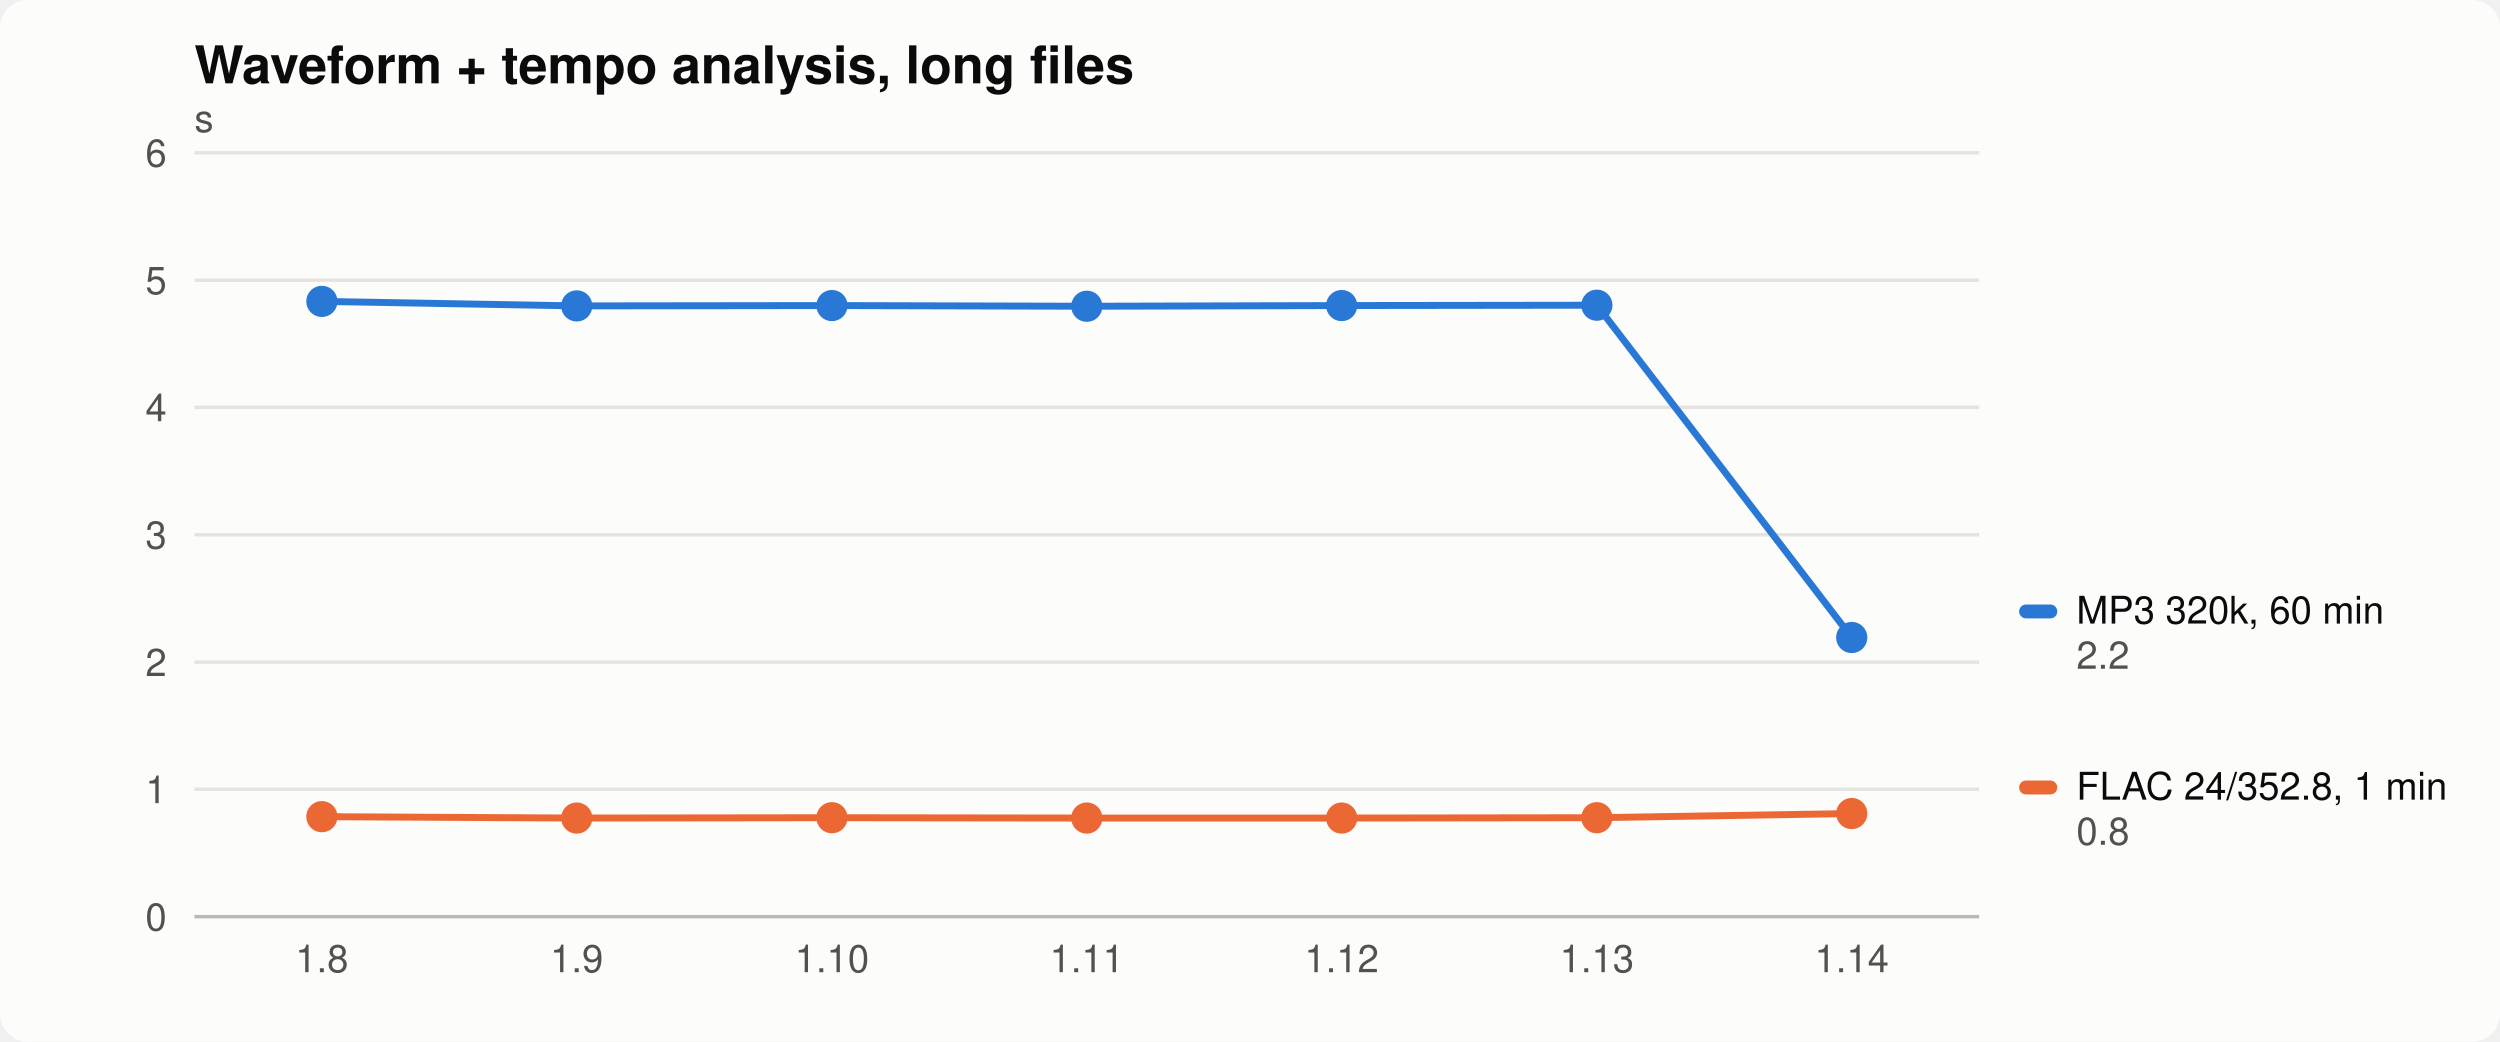
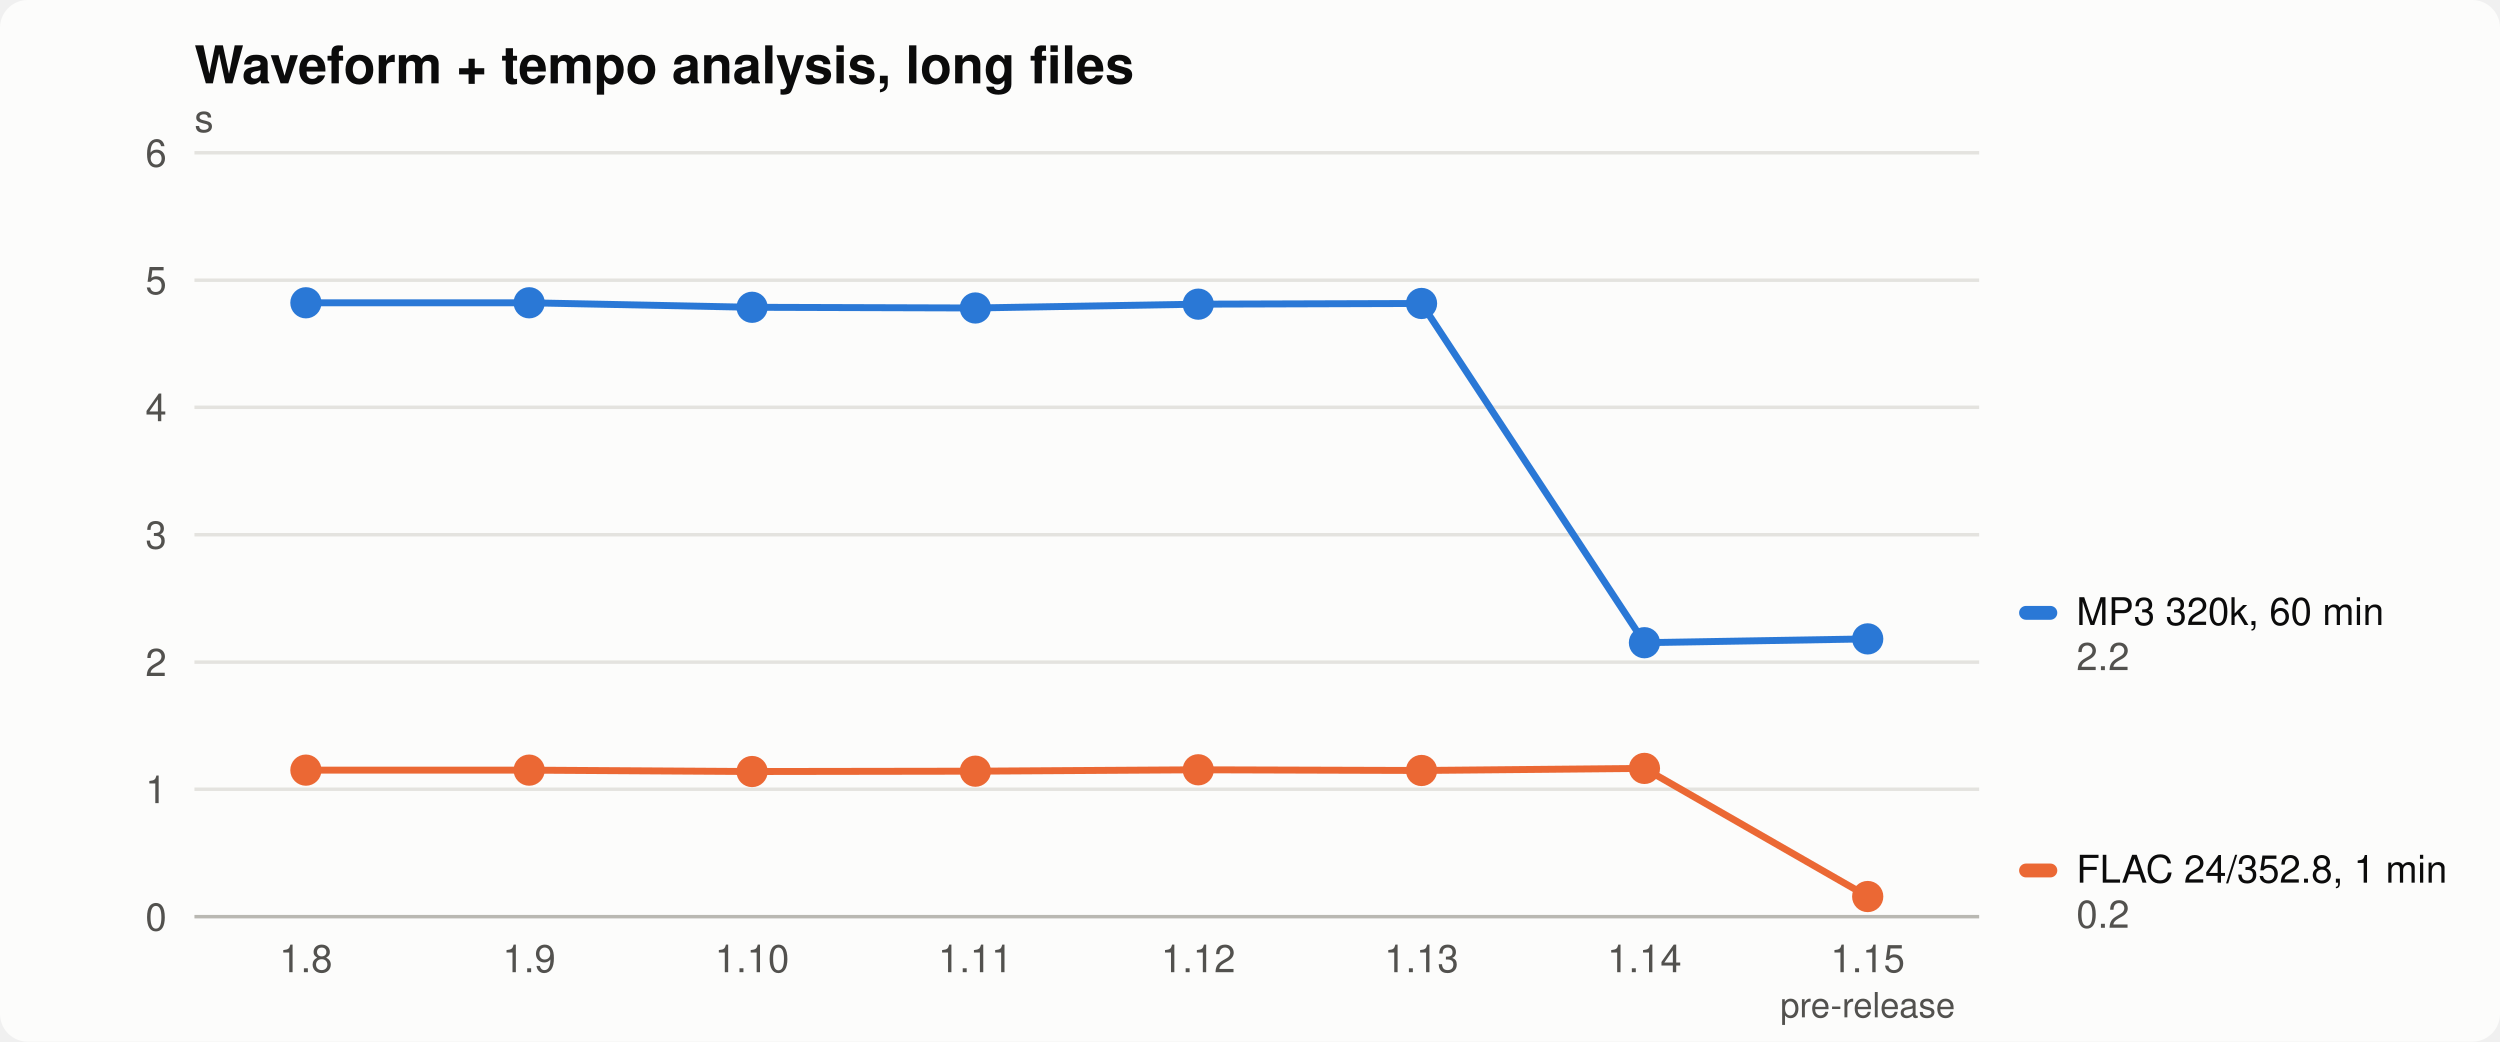
<svg xmlns="http://www.w3.org/2000/svg" viewBox="0 0 720 300" width="720" height="300" font-family="-apple-system,BlinkMacSystemFont,Segoe UI,Helvetica,Arial,sans-serif" role="img" aria-label="Waveform + tempo analysis, long files">
  <style>.bg{fill:#fcfcfb}.t{fill:#0b0b0b}.m{fill:#52514e}.g{stroke:#e4e3df}.a{stroke:#b9b8b2}.s0{stroke:#2a78d6;fill:#2a78d6}.s1{stroke:#eb6834;fill:#eb6834}.s2{stroke:#1baf7a;fill:#1baf7a}.s3{stroke:#eda100;fill:#eda100}@media (prefers-color-scheme:dark){.bg{fill:#1a1a19}.t{fill:#ffffff}.m{fill:#c3c2b7}.g{stroke:#2f2f2d}.a{stroke:#555550}.s0{stroke:#3987e5;fill:#3987e5}.s1{stroke:#d95926;fill:#d95926}.s2{stroke:#199e70;fill:#199e70}.s3{stroke:#c98500;fill:#c98500}}.l{fill:none;stroke-width:2;stroke-linejoin:round;stroke-linecap:round}</style>
  <rect class="bg" width="720" height="300" rx="8" />
  <text class="t" x="56" y="24" font-size="15" font-weight="600">Waveform + tempo analysis, long files</text>
  <text class="m" x="56" y="38" font-size="11">s</text>
  <line class="a" x1="56" x2="570" y1="264.0" y2="264.0" />
  <text class="m" x="48" y="268.0" font-size="11" text-anchor="end">0</text>
  <line class="g" x1="56" x2="570" y1="227.3" y2="227.3" />
  <text class="m" x="48" y="231.3" font-size="11" text-anchor="end">1</text>
  <line class="g" x1="56" x2="570" y1="190.7" y2="190.7" />
  <text class="m" x="48" y="194.7" font-size="11" text-anchor="end">2</text>
  <line class="g" x1="56" x2="570" y1="154.0" y2="154.0" />
  <text class="m" x="48" y="158.0" font-size="11" text-anchor="end">3</text>
  <line class="g" x1="56" x2="570" y1="117.3" y2="117.3" />
  <text class="m" x="48" y="121.3" font-size="11" text-anchor="end">4</text>
  <line class="g" x1="56" x2="570" y1="80.7" y2="80.7" />
  <text class="m" x="48" y="84.7" font-size="11" text-anchor="end">5</text>
  <line class="g" x1="56" x2="570" y1="44.0" y2="44.0" />
  <text class="m" x="48" y="48.0" font-size="11" text-anchor="end">6</text>
-   <text class="m" x="92.7" y="280" font-size="11" text-anchor="middle">1.8</text>
-   <text class="m" x="166.1" y="280" font-size="11" text-anchor="middle">1.9</text>
-   <text class="m" x="239.6" y="280" font-size="11" text-anchor="middle">1.10</text>
-   <text class="m" x="313.0" y="280" font-size="11" text-anchor="middle">1.11</text>
-   <text class="m" x="386.4" y="280" font-size="11" text-anchor="middle">1.12</text>
-   <text class="m" x="459.9" y="280" font-size="11" text-anchor="middle">1.13</text>
-   <text class="m" x="533.3" y="280" font-size="11" text-anchor="middle">1.14</text>
-   <path class="l s0" d="M92.7,86.8 L166.1,88.1 L239.6,88.0 L313.0,88.2 L386.4,88.0 L459.9,87.9 L533.3,183.6" />
-   <circle class="s0" cx="92.7" cy="86.8" r="4" stroke="none" />
-   <circle class="s0" cx="166.1" cy="88.1" r="4" stroke="none" />
-   <circle class="s0" cx="239.6" cy="88.0" r="4" stroke="none" />
-   <circle class="s0" cx="313.0" cy="88.2" r="4" stroke="none" />
-   <circle class="s0" cx="386.4" cy="88.0" r="4" stroke="none" />
-   <circle class="s0" cx="459.9" cy="87.9" r="4" stroke="none" />
-   <circle class="s0" cx="533.3" cy="183.6" r="4" stroke="none" />
-   <path class="l s1" d="M92.7,235.2 L166.1,235.6 L239.6,235.5 L313.0,235.6 L386.4,235.6 L459.9,235.5 L533.3,234.3" />
-   <circle class="s1" cx="92.7" cy="235.2" r="4" stroke="none" />
-   <circle class="s1" cx="166.1" cy="235.6" r="4" stroke="none" />
-   <circle class="s1" cx="239.6" cy="235.5" r="4" stroke="none" />
-   <circle class="s1" cx="313.0" cy="235.6" r="4" stroke="none" />
-   <circle class="s1" cx="386.4" cy="235.6" r="4" stroke="none" />
-   <circle class="s1" cx="459.9" cy="235.5" r="4" stroke="none" />
-   <circle class="s1" cx="533.3" cy="234.3" r="4" stroke="none" />
-   <rect class="s0" x="582" y="174.6" width="10" height="3" rx="1.5" stroke="none" />
-   <text class="t" x="598" y="179.6" font-size="11">MP3 320k, 60 min</text>
-   <text class="m" x="598" y="192.6" font-size="11">2.2</text>
-   <rect class="s1" x="582" y="225.3" width="10" height="3" rx="1.5" stroke="none" />
-   <text class="t" x="598" y="230.3" font-size="11">FLAC 24/352.8, 1 min</text>
-   <text class="m" x="598" y="243.3" font-size="11">0.8</text>
+   <text class="m" x="88.1" y="280" font-size="11" text-anchor="middle">1.8</text>
+   <text class="m" x="152.4" y="280" font-size="11" text-anchor="middle">1.9</text>
+   <text class="m" x="216.6" y="280" font-size="11" text-anchor="middle">1.10</text>
+   <text class="m" x="280.9" y="280" font-size="11" text-anchor="middle">1.11</text>
+   <text class="m" x="345.1" y="280" font-size="11" text-anchor="middle">1.12</text>
+   <text class="m" x="409.4" y="280" font-size="11" text-anchor="middle">1.13</text>
+   <text class="m" x="473.6" y="280" font-size="11" text-anchor="middle">1.14</text>
+   <text class="m" x="537.9" y="280" font-size="11" text-anchor="middle">1.15</text>
+   <text class="m" x="537.9" y="293" font-size="10" text-anchor="middle">pre-release</text>
+   <path class="l s0" d="M88.1,87.2 L152.4,87.2 L216.6,88.5 L280.9,88.7 L345.1,87.6 L409.4,87.4 L473.6,185.1 L537.9,184.0" />
+   <circle class="s0" cx="88.1" cy="87.2" r="4" stroke="none" />
+   <circle class="s0" cx="152.4" cy="87.2" r="4" stroke="none" />
+   <circle class="s0" cx="216.6" cy="88.5" r="4" stroke="none" />
+   <circle class="s0" cx="280.9" cy="88.7" r="4" stroke="none" />
+   <circle class="s0" cx="345.1" cy="87.6" r="4" stroke="none" />
+   <circle class="s0" cx="409.4" cy="87.4" r="4" stroke="none" />
+   <circle class="s0" cx="473.6" cy="185.1" r="4" stroke="none" />
+   <circle class="s0" cx="537.9" cy="184.0" r="4" stroke="none" />
+   <path class="l s1" d="M88.1,221.8 L152.4,221.8 L216.6,222.2 L280.9,222.1 L345.1,221.7 L409.4,221.9 L473.6,221.3 L537.9,258.2" />
+   <circle class="s1" cx="88.1" cy="221.8" r="4" stroke="none" />
+   <circle class="s1" cx="152.4" cy="221.8" r="4" stroke="none" />
+   <circle class="s1" cx="216.6" cy="222.2" r="4" stroke="none" />
+   <circle class="s1" cx="280.9" cy="222.1" r="4" stroke="none" />
+   <circle class="s1" cx="345.1" cy="221.7" r="4" stroke="none" />
+   <circle class="s1" cx="409.4" cy="221.9" r="4" stroke="none" />
+   <circle class="s1" cx="473.6" cy="221.3" r="4" stroke="none" />
+   <circle class="s1" cx="537.9" cy="258.2" r="4" stroke="none" />
+   <rect class="s0" x="582" y="175.0" width="10" height="3" rx="1.5" stroke="none" />
+   <text class="t" x="598" y="180.0" font-size="11">MP3 320k, 60 min</text>
+   <text class="m" x="598" y="193.0" font-size="11">2.2</text>
+   <rect class="s1" x="582" y="249.2" width="10" height="3" rx="1.5" stroke="none" />
+   <text class="t" x="598" y="254.2" font-size="11">FLAC 24/352.8, 1 min</text>
+   <text class="m" x="598" y="267.2" font-size="11">0.2</text>
</svg>
